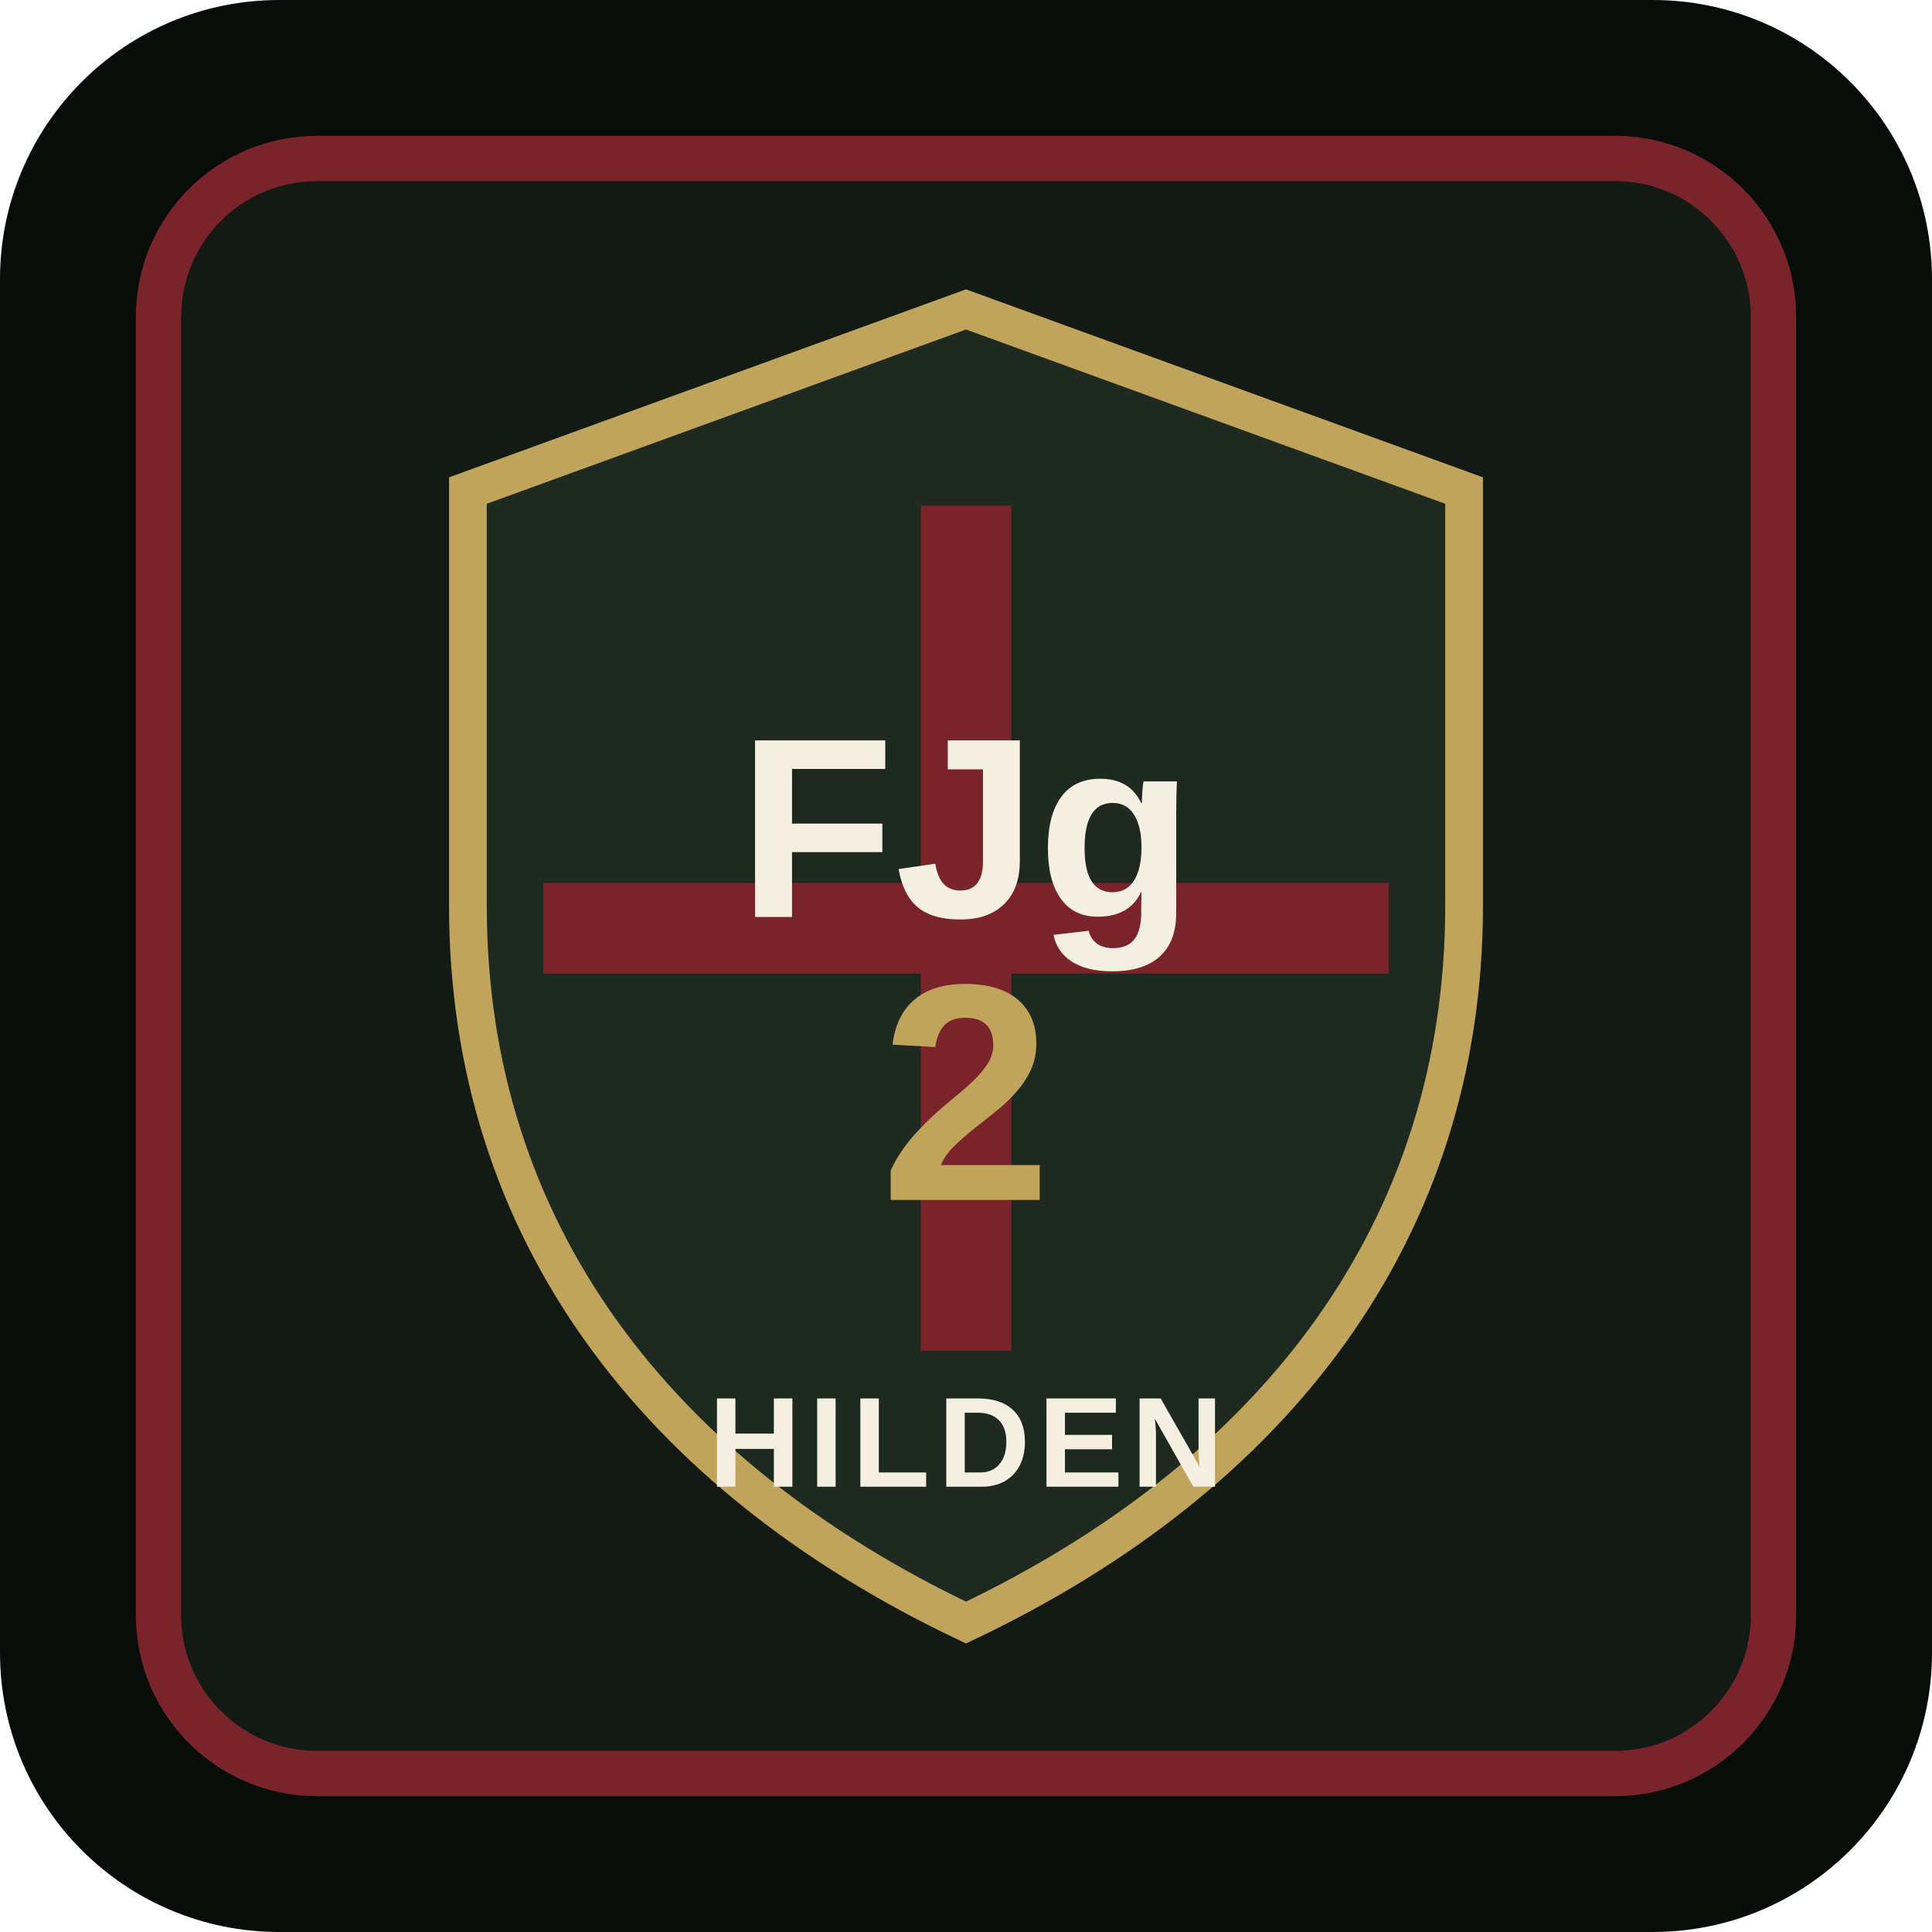
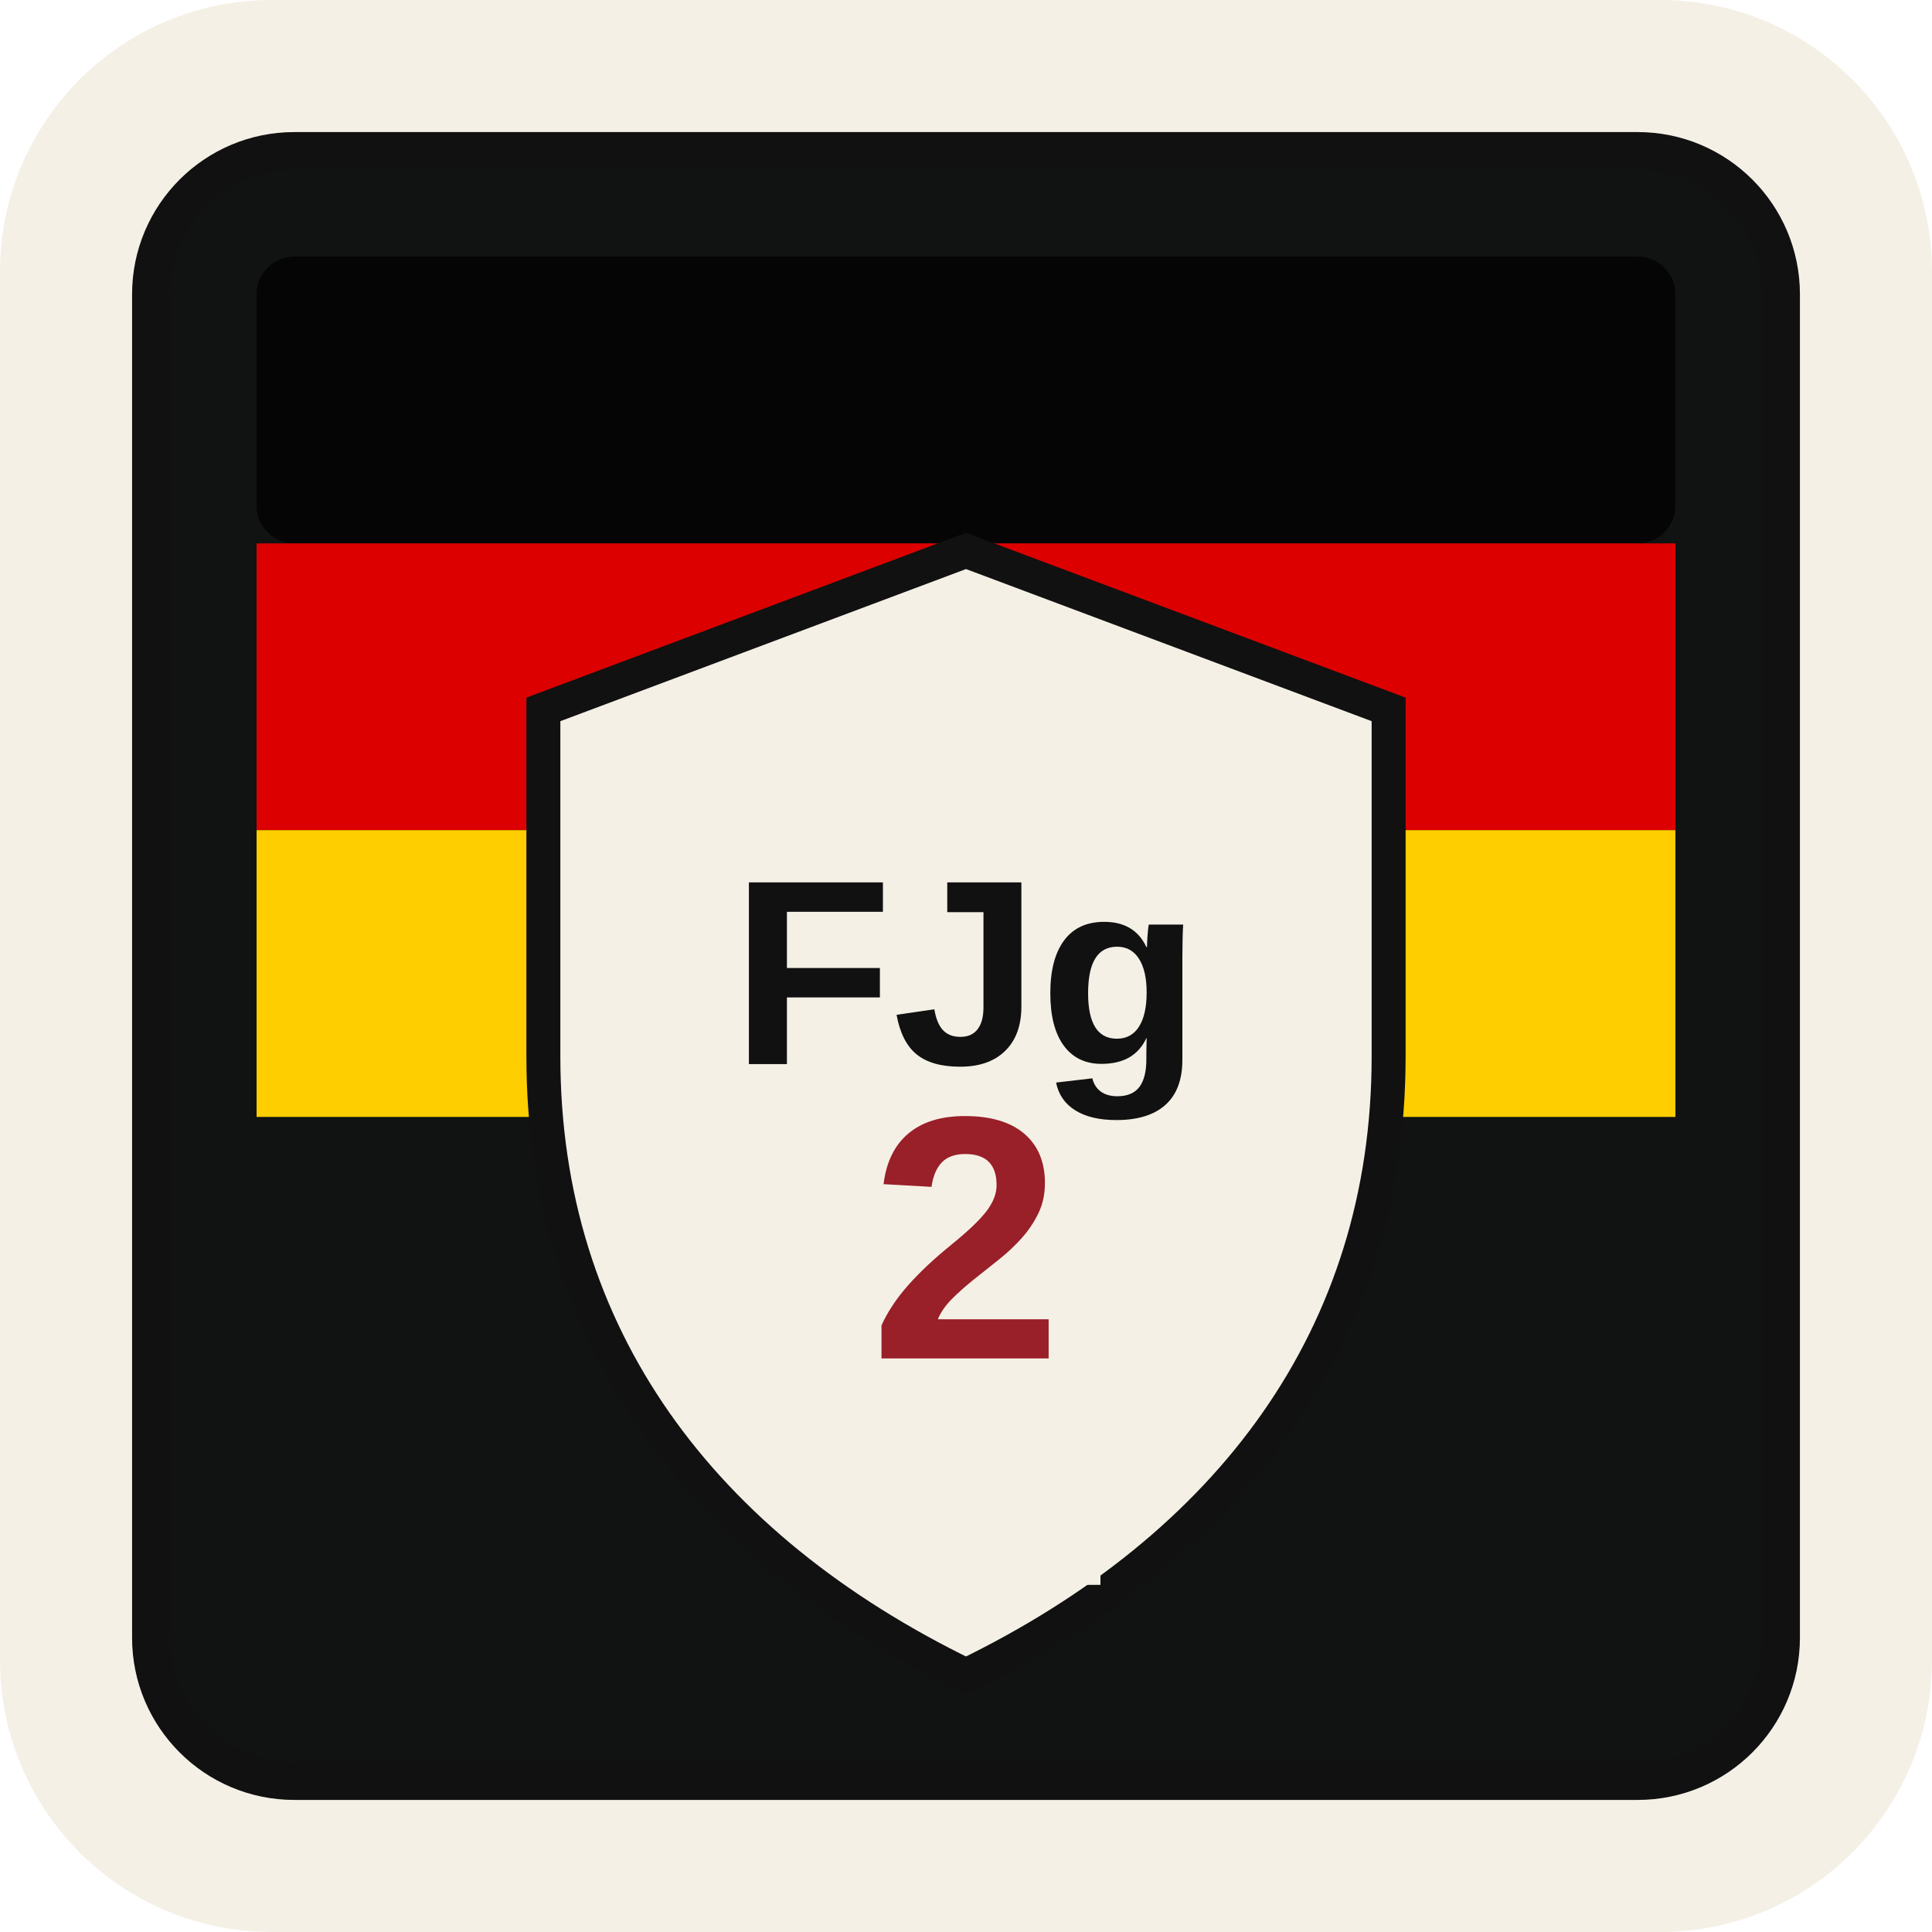
<svg xmlns="http://www.w3.org/2000/svg" viewBox="0 0 512 512">
-   <rect width="512" height="512" rx="74" fill="#090d0a" />
-   <rect x="42" y="42" width="428" height="428" rx="42" fill="#121a13" stroke="#7b232b" stroke-width="12" />
-   <path d="M256 82l132 48v110c0 86-50 151-132 190-82-39-132-104-132-190V130z" fill="#1e2a20" stroke="#c1a45b" stroke-width="10" />
-   <path d="M156 246h200" stroke="#7b232b" stroke-width="24" stroke-linecap="square" />
-   <path d="M256 146v200" stroke="#7b232b" stroke-width="24" stroke-linecap="square" />
-   <text x="256" y="243" text-anchor="middle" font-family="Arial, sans-serif" font-size="68" font-weight="900" fill="#f4efe1">FJg</text>
-   <text x="256" y="318" text-anchor="middle" font-family="Arial, sans-serif" font-size="82" font-weight="900" fill="#c1a45b">2</text>
-   <text x="256" y="394" text-anchor="middle" font-family="Arial, sans-serif" font-size="34" font-weight="800" letter-spacing="2" fill="#f4efe1">HILDEN</text>
+   <rect width="512" height="512" rx="72" fill="#f5f0e6" />
+   <rect x="40" y="40" width="432" height="432" rx="38" fill="#101312" stroke="#111111" stroke-width="10" />
+   <rect x="68" y="68" width="376" height="76" rx="10" fill="#050505" />
+   <rect x="68" y="144" width="376" height="76" fill="#d00" />
+   <rect x="68" y="220" width="376" height="76" fill="#ffce00" />
+   <path d="M256 146l112 42v92c0 74-42 130-112 164-70-34-112-90-112-164v-92z" fill="#f5f0e6" stroke="#111111" stroke-width="9" />
+   <text x="256" y="282" text-anchor="middle" font-family="Arial, sans-serif" font-size="70" font-weight="900" fill="#111111">FJg</text>
+   <text x="256" y="360" text-anchor="middle" font-family="Arial, sans-serif" font-size="92" font-weight="900" fill="#991f28">2</text>
+   <text x="256" y="420" text-anchor="middle" font-family="Arial, sans-serif" font-size="28" font-weight="900" letter-spacing="2" fill="#f5f0e6">QUIZ</text>
</svg>
